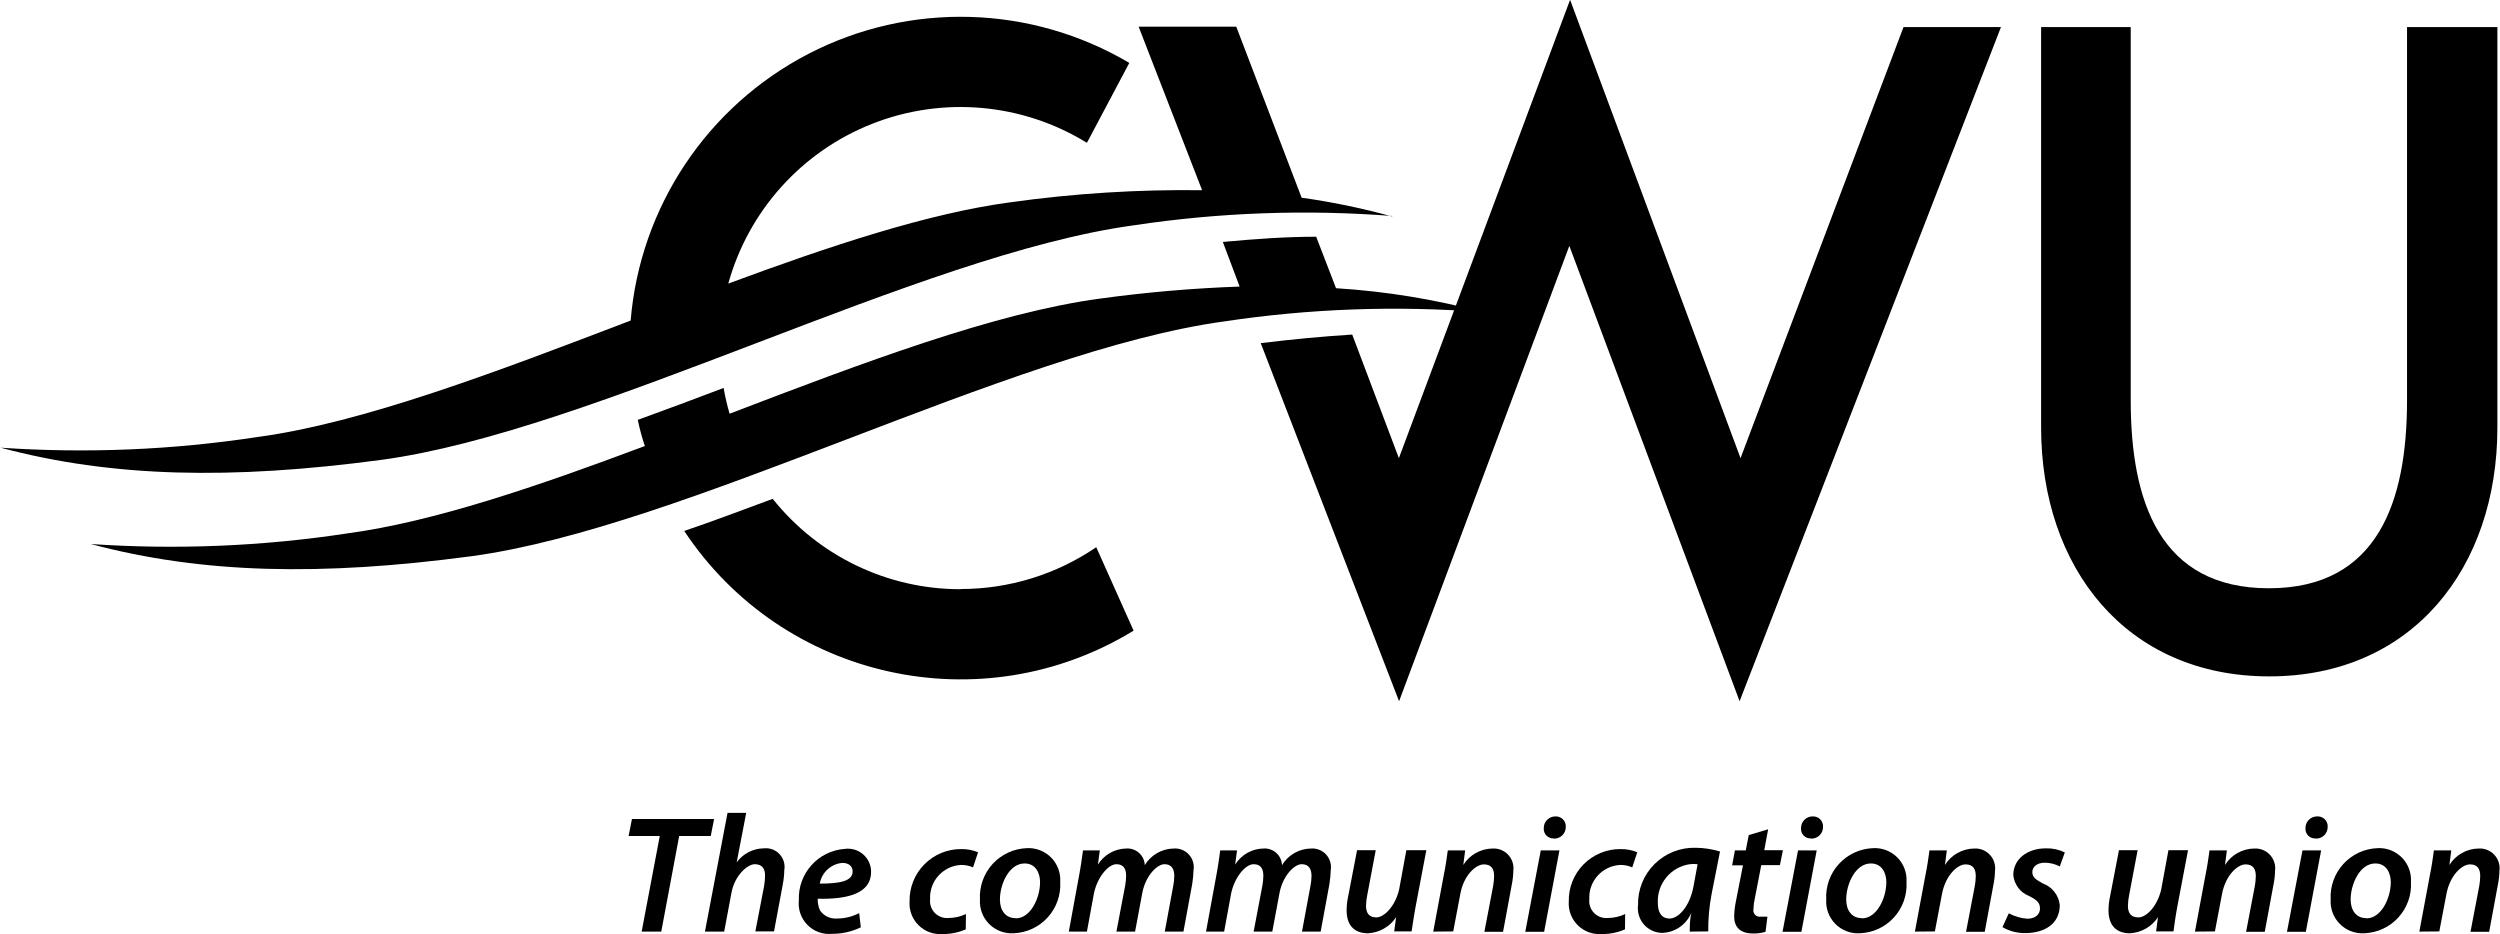
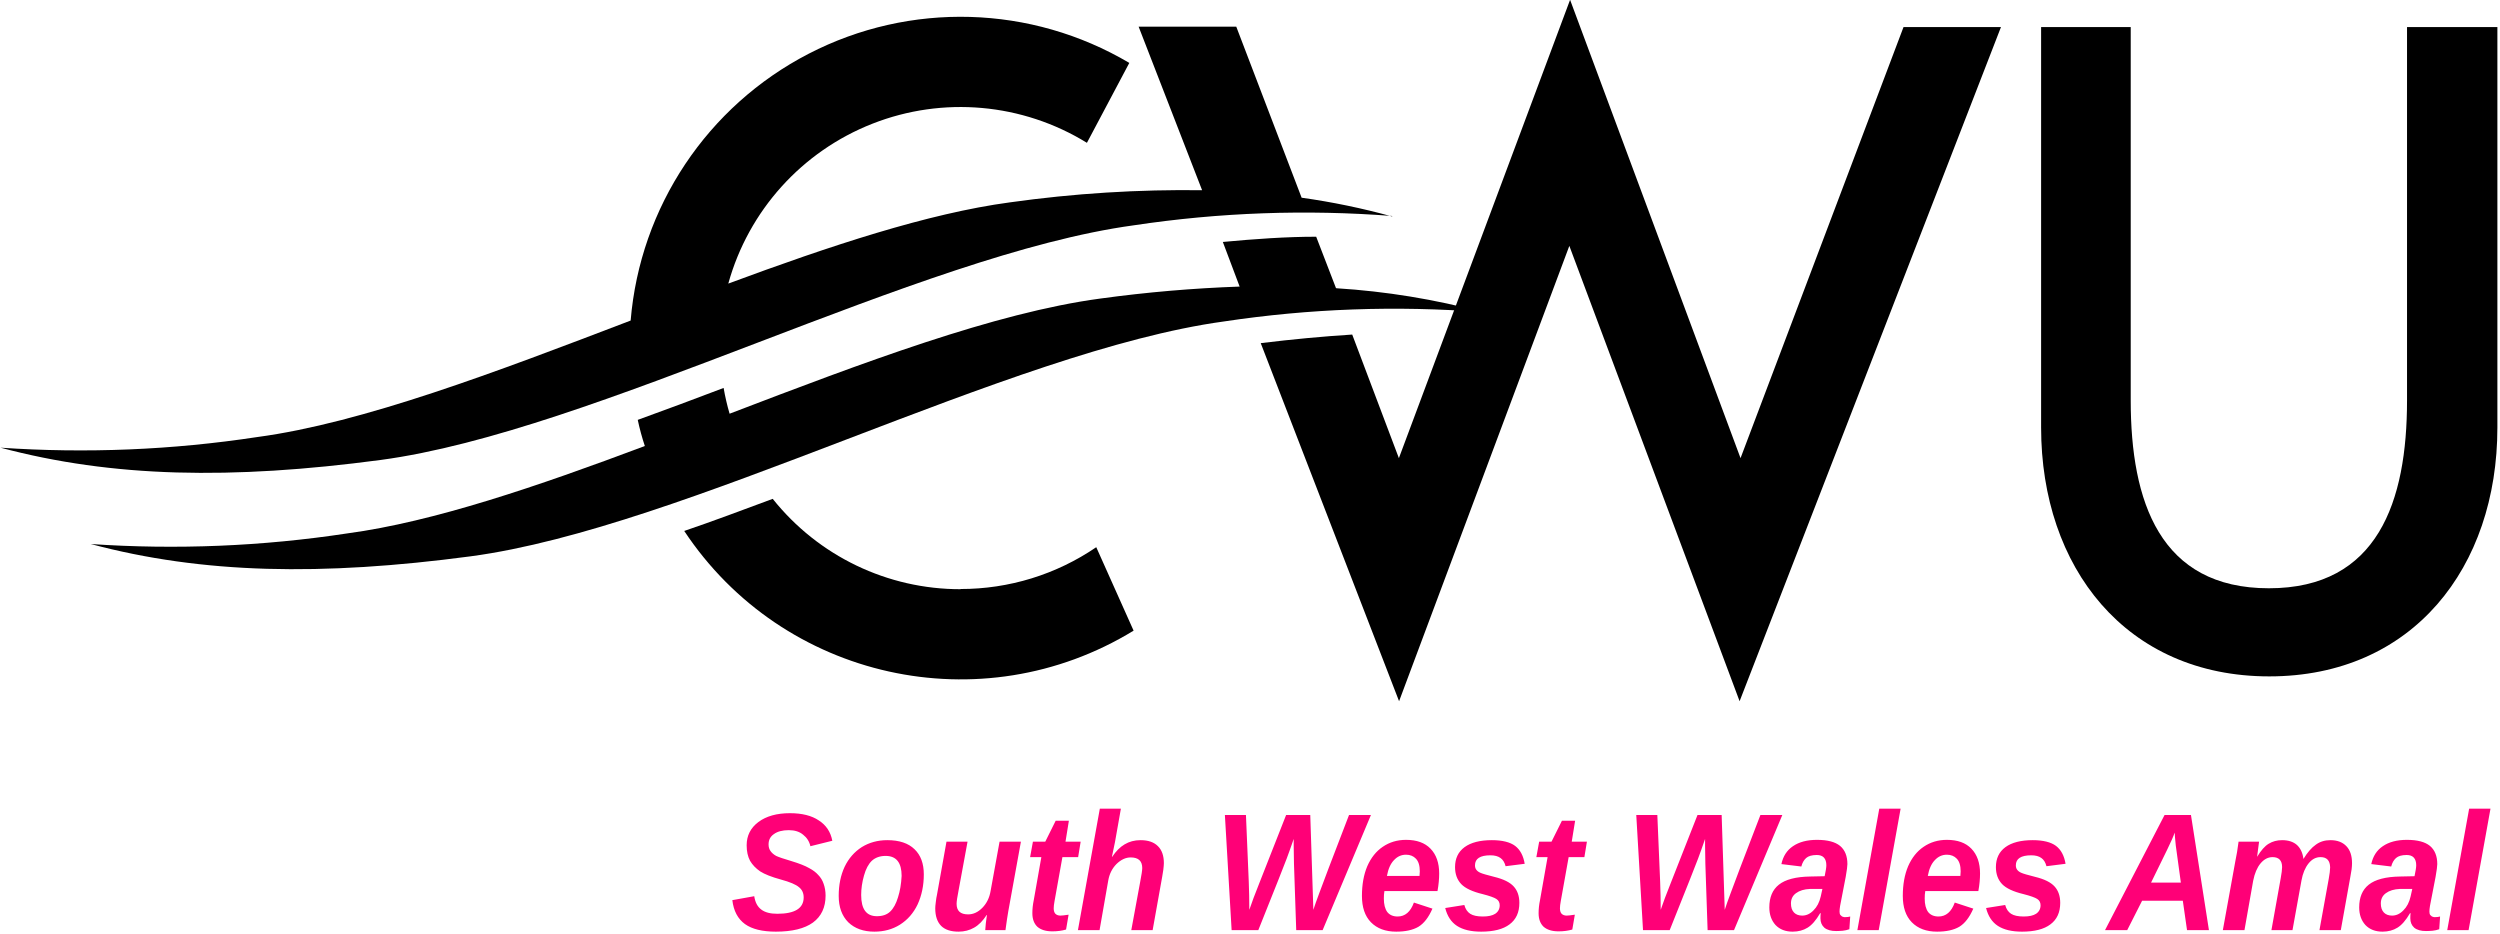
- <svg xmlns="http://www.w3.org/2000/svg" id="Layer_1" data-name="Layer 1" viewBox="0 0 133.91 50">
-   <defs>
-     <style>.cls-1
+ <svg xmlns="http://www.w3.org/2000/svg" id="Layer_1" data-name="Layer 1" viewBox="0 0 133.91 50" version="1.1">
+   <defs id="defs1">
+     <style id="style1">.cls-1
</style>
  </defs>
-   <polygon class="cls-1" points="33.85 43.87 33.67 44.78 35.34 44.78 34.37 49.9 35.42 49.9 36.38 44.78 38.07 44.78 38.25 43.87 33.85 43.87" />
-   <path class="cls-1" d="M655.83,410.12l1.21-6.36h1l-.51,2.65h0a1.83,1.83,0,0,1,1.46-.75,1,1,0,0,1,1.09,1.17,4.52,4.52,0,0,1-.08.76l-.47,2.52h-1l.47-2.44a3.54,3.54,0,0,0,.05-.57c0-.33-.15-.59-.55-.59s-1.08.61-1.25,1.53l-.39,2.08Z" transform="translate(-618.07 -360.22)" />
-   <path class="cls-1" d="M663.74,406.89c0-.28-.22-.45-.55-.45a1.35,1.35,0,0,0-1.21,1.11c1.07,0,1.76-.13,1.76-.65Zm.44,3a3.51,3.51,0,0,1-1.54.35,1.63,1.63,0,0,1-1.78-1.8,2.65,2.65,0,0,1,2.46-2.75,1.24,1.24,0,0,1,1.41,1.23c0,1.12-1.17,1.48-2.86,1.44a1.43,1.43,0,0,0,.12.62,1,1,0,0,0,.9.44,2.57,2.57,0,0,0,1.2-.29Z" transform="translate(-618.07 -360.22)" />
-   <path class="cls-1" d="M669.8,410a3,3,0,0,1-1.25.25,1.64,1.64,0,0,1-1.76-1.75,2.75,2.75,0,0,1,2.77-2.8,2.29,2.29,0,0,1,.9.17l-.27.81a1.55,1.55,0,0,0-.66-.13,1.75,1.75,0,0,0-1.64,1.84.91.91,0,0,0,1,1,2.17,2.17,0,0,0,.92-.21Z" transform="translate(-618.07 -360.22)" />
-   <path class="cls-1" d="M672.48,409.41c.78,0,1.3-1.07,1.3-1.94,0-.45-.21-1-.83-1-.83,0-1.32,1.11-1.32,1.93,0,.6.31,1,.84,1Zm-.14.8a1.7,1.7,0,0,1-1.78-1.8,2.61,2.61,0,0,1,2.52-2.76,1.7,1.7,0,0,1,1.78,1.8,2.6,2.6,0,0,1-2.51,2.76Z" transform="translate(-618.07 -360.22)" />
-   <path class="cls-1" d="M675.32,410.12l.55-3c.1-.52.16-1,.21-1.35h.9l-.1.76h0a1.82,1.82,0,0,1,1.51-.86.93.93,0,0,1,1,.89,1.84,1.84,0,0,1,1.55-.89,1,1,0,0,1,1.06,1.16,5.93,5.93,0,0,1-.07.74l-.47,2.55h-1l.45-2.43a2.93,2.93,0,0,0,.06-.55c0-.38-.15-.63-.53-.63s-1,.6-1.18,1.52l-.39,2.09h-1l.47-2.47a3.53,3.53,0,0,0,.05-.51c0-.33-.1-.63-.52-.63s-1,.65-1.2,1.54l-.38,2.07Z" transform="translate(-618.07 -360.22)" />
-   <path class="cls-1" d="M682.67,410.12l.55-3c.1-.52.16-1,.21-1.35h.9l-.1.76h0a1.82,1.82,0,0,1,1.51-.86.93.93,0,0,1,1,.89,1.84,1.84,0,0,1,1.55-.89,1,1,0,0,1,1.06,1.16,6,6,0,0,1-.07.74l-.47,2.55h-1l.45-2.43a2.92,2.92,0,0,0,.06-.55c0-.38-.15-.63-.53-.63s-1,.6-1.18,1.52l-.39,2.09h-1l.47-2.47a3.59,3.59,0,0,0,.05-.51c0-.33-.1-.63-.52-.63s-1,.65-1.2,1.54l-.38,2.07Z" transform="translate(-618.07 -360.22)" />
-   <path class="cls-1" d="M694.47,405.76l-.57,3c-.1.52-.16,1-.22,1.35h-.93l.1-.76h0a1.92,1.92,0,0,1-1.51.86c-.64,0-1.14-.34-1.14-1.23a3.69,3.69,0,0,1,.09-.78l.47-2.44h1l-.45,2.38a3.12,3.12,0,0,0-.07.6c0,.36.14.62.55.62s1-.57,1.22-1.48l.39-2.12Z" transform="translate(-618.07 -360.22)" />
-   <path class="cls-1" d="M694.84,410.12l.56-3c.11-.52.17-1,.22-1.35h.93l-.1.78h0a1.88,1.88,0,0,1,1.57-.88,1.06,1.06,0,0,1,1.11,1.2,4,4,0,0,1-.08.72l-.47,2.54h-1l.47-2.46a3.29,3.29,0,0,0,.05-.52c0-.37-.13-.63-.55-.63s-1.08.57-1.26,1.59l-.38,2Z" transform="translate(-618.07 -360.22)" />
-   <path class="cls-1" d="M701.29,405.13a.51.51,0,0,1-.53-.55.62.62,0,0,1,.63-.63.53.53,0,0,1,.55.56.62.62,0,0,1-.64.63Zm-1.52,5,.83-4.36h1l-.82,4.36Z" transform="translate(-618.07 -360.22)" />
-   <path class="cls-1" d="M705.11,410a3,3,0,0,1-1.25.25,1.64,1.64,0,0,1-1.76-1.75,2.75,2.75,0,0,1,2.77-2.8,2.29,2.29,0,0,1,.9.17l-.27.81a1.55,1.55,0,0,0-.66-.13,1.75,1.75,0,0,0-1.64,1.84.91.91,0,0,0,1,1,2.17,2.17,0,0,0,.92-.21Z" transform="translate(-618.07 -360.22)" />
-   <path class="cls-1" d="M709,406.51a1.7,1.7,0,0,0-.42,0,2,2,0,0,0-1.71,2.08c0,.46.17.83.63.83s1.07-.61,1.28-1.72Zm-.42,3.61c0-.26,0-.61.08-1h0a1.75,1.75,0,0,1-1.56,1.07,1.32,1.32,0,0,1-1.29-1.49,3,3,0,0,1,3.07-3.07,4.64,4.64,0,0,1,1.32.2l-.45,2.28a10.11,10.11,0,0,0-.18,2Z" transform="translate(-618.07 -360.22)" />
-   <path class="cls-1" d="M712.78,404.64l-.21,1.12h1l-.16.8h-1l-.34,1.76a3,3,0,0,0-.08.61.34.34,0,0,0,.39.39l.36,0-.1.81a2.08,2.08,0,0,1-.68.09c-.72,0-1-.39-1-.9a4.08,4.08,0,0,1,.09-.81l.38-1.94h-.58l.15-.8h.58l.16-.82Z" transform="translate(-618.07 -360.22)" />
-   <path class="cls-1" d="M715.07,405.13a.51.51,0,0,1-.53-.55.62.62,0,0,1,.63-.63.53.53,0,0,1,.55.56.62.62,0,0,1-.65.63Zm-1.52,5,.83-4.36h1l-.82,4.36Z" transform="translate(-618.07 -360.22)" />
-   <path class="cls-1" d="M717.81,409.41c.78,0,1.3-1.07,1.3-1.94,0-.45-.21-1-.83-1-.83,0-1.32,1.11-1.32,1.93,0,.6.31,1,.84,1Zm-.14.8a1.7,1.7,0,0,1-1.78-1.8,2.61,2.61,0,0,1,2.52-2.76,1.7,1.7,0,0,1,1.78,1.8,2.6,2.6,0,0,1-2.51,2.76Z" transform="translate(-618.07 -360.22)" />
-   <path class="cls-1" d="M720.64,410.12l.56-3c.11-.52.17-1,.22-1.35h.93l-.1.78h0a1.88,1.88,0,0,1,1.57-.88,1.06,1.06,0,0,1,1.11,1.2,4,4,0,0,1-.08.72l-.47,2.54h-1l.47-2.46a3.29,3.29,0,0,0,.05-.52c0-.37-.13-.63-.55-.63s-1.07.57-1.26,1.59l-.38,2Z" transform="translate(-618.07 -360.22)" />
-   <path class="cls-1" d="M725.67,409.14a2.4,2.4,0,0,0,1,.29c.42,0,.67-.24.67-.54s-.14-.45-.57-.67a1.34,1.34,0,0,1-.86-1.13c0-.84.73-1.43,1.76-1.43a2.16,2.16,0,0,1,1,.22l-.27.75a1.74,1.74,0,0,0-.81-.2c-.39,0-.66.21-.66.5s.2.41.56.61a1.39,1.39,0,0,1,.91,1.16c0,1-.81,1.5-1.85,1.5a2.33,2.33,0,0,1-1.22-.32Z" transform="translate(-618.07 -360.22)" />
-   <path class="cls-1" d="M735.27,405.76l-.57,3c-.1.52-.16,1-.21,1.35h-.93l.1-.76h0a1.92,1.92,0,0,1-1.51.86c-.64,0-1.14-.34-1.14-1.23a3.68,3.68,0,0,1,.09-.78l.47-2.44h1l-.45,2.38a3.12,3.12,0,0,0-.07.6c0,.36.14.62.56.62s1-.57,1.22-1.48l.39-2.12Z" transform="translate(-618.07 -360.22)" />
-   <path class="cls-1" d="M735.64,410.12l.56-3c.11-.52.17-1,.22-1.35h.93l-.1.78h0a1.88,1.88,0,0,1,1.57-.88,1.06,1.06,0,0,1,1.11,1.2,4,4,0,0,1-.08.72l-.47,2.54h-1l.47-2.46a3.37,3.37,0,0,0,.05-.52c0-.37-.13-.63-.55-.63s-1.07.57-1.26,1.59l-.38,2Z" transform="translate(-618.07 -360.22)" />
-   <path class="cls-1" d="M742.09,405.13a.51.51,0,0,1-.53-.55.62.62,0,0,1,.63-.63.53.53,0,0,1,.56.56.62.62,0,0,1-.64.63Zm-1.52,5,.83-4.36h1l-.82,4.36Z" transform="translate(-618.07 -360.22)" />
-   <path class="cls-1" d="M744.83,409.41c.78,0,1.3-1.07,1.3-1.94,0-.45-.21-1-.83-1-.83,0-1.32,1.11-1.32,1.93,0,.6.31,1,.84,1Zm-.14.8a1.7,1.7,0,0,1-1.78-1.8,2.61,2.61,0,0,1,2.52-2.76,1.7,1.7,0,0,1,1.78,1.8,2.6,2.6,0,0,1-2.51,2.76Z" transform="translate(-618.07 -360.22)" />
-   <path class="cls-1" d="M747.66,410.12l.56-3c.11-.52.17-1,.22-1.35h.93l-.1.78h0a1.88,1.88,0,0,1,1.57-.88,1.06,1.06,0,0,1,1.11,1.2,4,4,0,0,1-.08.72l-.47,2.54h-1l.47-2.46a3.29,3.29,0,0,0,.05-.52c0-.37-.13-.63-.55-.63s-1.07.57-1.26,1.59l-.38,2Z" transform="translate(-618.07 -360.22)" />
-   <path class="cls-1" d="M689.63,375.65h0l-1.06-2.75c-1.61,0-3.28.12-5,.28l.9,2.39a74.19,74.19,0,0,0-7.45.64c-5.67.76-12.76,3.45-19.87,6.17a12.42,12.42,0,0,1-.32-1.38c-1.55.59-3.08,1.16-4.6,1.71.1.47.23.95.38,1.4-5.75,2.16-11.31,4.06-15.93,4.68a62.87,62.87,0,0,1-13.75.57c6,1.6,12.36,1.72,20.34.66,11.48-1.53,28.85-11,40.35-12.58a61.25,61.25,0,0,1,13.87-.5,39.81,39.81,0,0,0-7.83-1.28" transform="translate(-618.07 -360.22)" />
-   <path class="cls-1" d="M747,361.67v20c0,5.41-1.56,10.06-7.4,10.06s-7.4-4.65-7.4-10.06v-20H727.4v21.45c0,7.49,4.54,13.33,12.22,13.33s12.22-5.83,12.22-13.33V361.67Z" transform="translate(-618.07 -360.22)" />
-   <path class="cls-1" d="M692.62,371.81a38.14,38.14,0,0,0-4.83-1h0l-3.5-9.16h-5.23l3.4,8.76h.07a67.46,67.46,0,0,0-10.37.65c-4.39.59-9.63,2.33-15.08,4.35a12.91,12.91,0,0,1,19.21-7.54l2.27-4.28a17.74,17.74,0,0,0-26.71,13.8c-7.17,2.74-14.34,5.48-20,6.24a62.85,62.85,0,0,1-13.75.57c6,1.6,12.36,1.72,20.34.66,11.48-1.53,28.85-11,40.35-12.57a61.26,61.26,0,0,1,13.87-.5" transform="translate(-618.07 -360.22)" />
-   <path class="cls-1" d="M711.3,384.76l-9.13-24.55L693,384.76l-2.5-6.62c-1.57.1-3.19.25-4.9.46l7.41,19.18,9.12-24.39,9.12,24.39,14-36.11h-5.22Z" transform="translate(-618.07 -360.22)" />
-   <path class="cls-1" d="M669.53,391.78a12.85,12.85,0,0,1-10.07-4.84c-1.62.6-3.18,1.19-4.74,1.72A17.76,17.76,0,0,0,678.79,394l-2-4.47a12.86,12.86,0,0,1-7.27,2.24" transform="translate(-618.07 -360.22)" />
+   <path class="cls-1" d="M689.63,375.65h0l-1.06-2.75c-1.61,0-3.28.12-5,.28l.9,2.39a74.19,74.19,0,0,0-7.45.64c-5.67.76-12.76,3.45-19.87,6.17a12.42,12.42,0,0,1-.32-1.38c-1.55.59-3.08,1.16-4.6,1.71.1.47.23.95.38,1.4-5.75,2.16-11.31,4.06-15.93,4.68a62.87,62.87,0,0,1-13.75.57c6,1.6,12.36,1.72,20.34.66,11.48-1.53,28.85-11,40.35-12.58a61.25,61.25,0,0,1,13.87-.5,39.81,39.81,0,0,0-7.83-1.28" transform="translate(-618.07 -360.22)" id="path22" />
+   <path class="cls-1" d="M747,361.67v20c0,5.41-1.56,10.06-7.4,10.06s-7.4-4.65-7.4-10.06v-20H727.4v21.45c0,7.49,4.54,13.33,12.22,13.33s12.22-5.83,12.22-13.33V361.67Z" transform="translate(-618.07 -360.22)" id="path23" />
+   <path class="cls-1" d="M692.62,371.81a38.14,38.14,0,0,0-4.83-1h0l-3.5-9.16h-5.23l3.4,8.76h.07a67.46,67.46,0,0,0-10.37.65c-4.39.59-9.63,2.33-15.08,4.35a12.91,12.91,0,0,1,19.21-7.54l2.27-4.28a17.74,17.74,0,0,0-26.71,13.8c-7.17,2.74-14.34,5.48-20,6.24a62.85,62.85,0,0,1-13.75.57c6,1.6,12.36,1.72,20.34.66,11.48-1.53,28.85-11,40.35-12.57a61.26,61.26,0,0,1,13.87-.5" transform="translate(-618.07 -360.22)" id="path24" />
+   <path class="cls-1" d="M711.3,384.76l-9.13-24.55L693,384.76l-2.5-6.62c-1.57.1-3.19.25-4.9.46l7.41,19.18,9.12-24.39,9.12,24.39,14-36.11h-5.22Z" transform="translate(-618.07 -360.22)" id="path25" />
+   <path class="cls-1" d="M669.53,391.78a12.85,12.85,0,0,1-10.07-4.84c-1.62.6-3.18,1.19-4.74,1.72A17.76,17.76,0,0,0,678.79,394l-2-4.47a12.86,12.86,0,0,1-7.27,2.24" transform="translate(-618.07 -360.22)" id="path26" />
+   <text xml:space="preserve" style="font-size:8.64px;fill:#000000;stroke-width:1.067" x="40.634" y="47.968" id="text26" transform="scale(0.9628029,1.038634)">
+     <tspan id="tspan26" x="40.634" y="47.968" style="font-style:italic;font-variant:normal;font-weight:bold;font-stretch:normal;font-size:8.64px;font-family:Arial;-inkscape-font-specification:'Arial Bold Italic';fill:#ff0077;fill-opacity:1;stroke-width:1.067">South West Wales Amal</tspan>
+   </text>
</svg>
